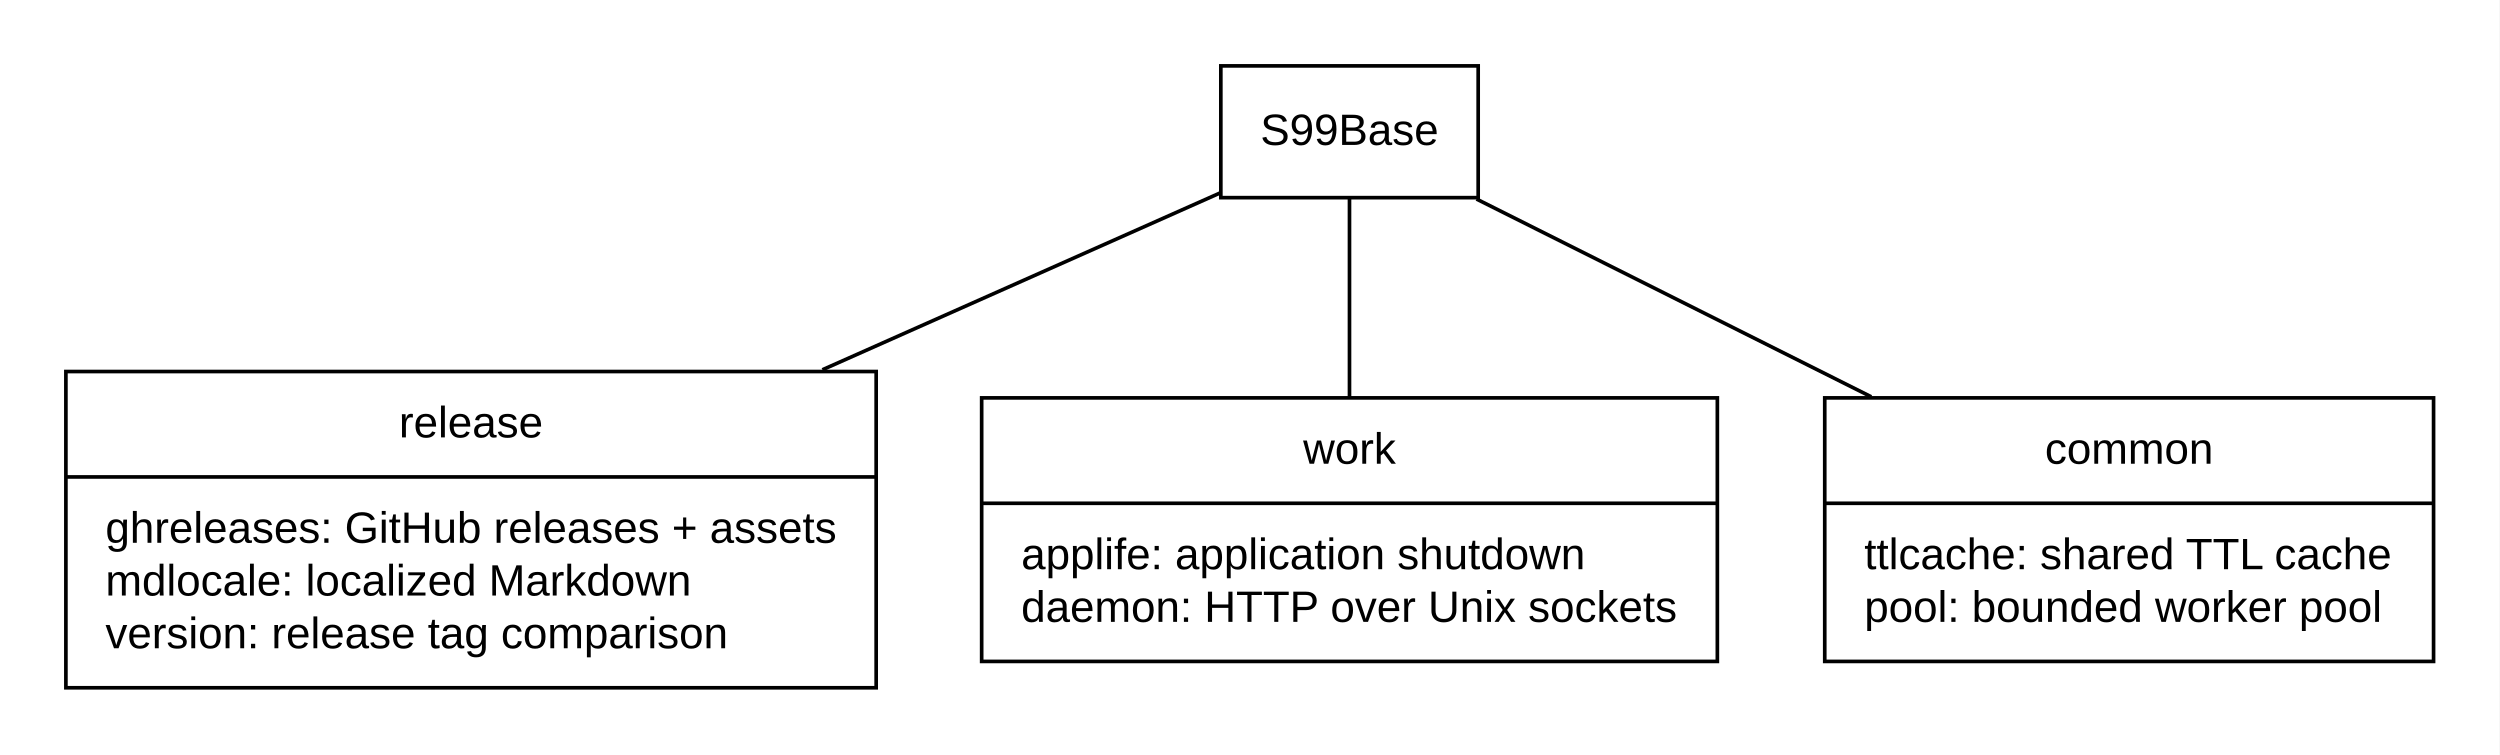
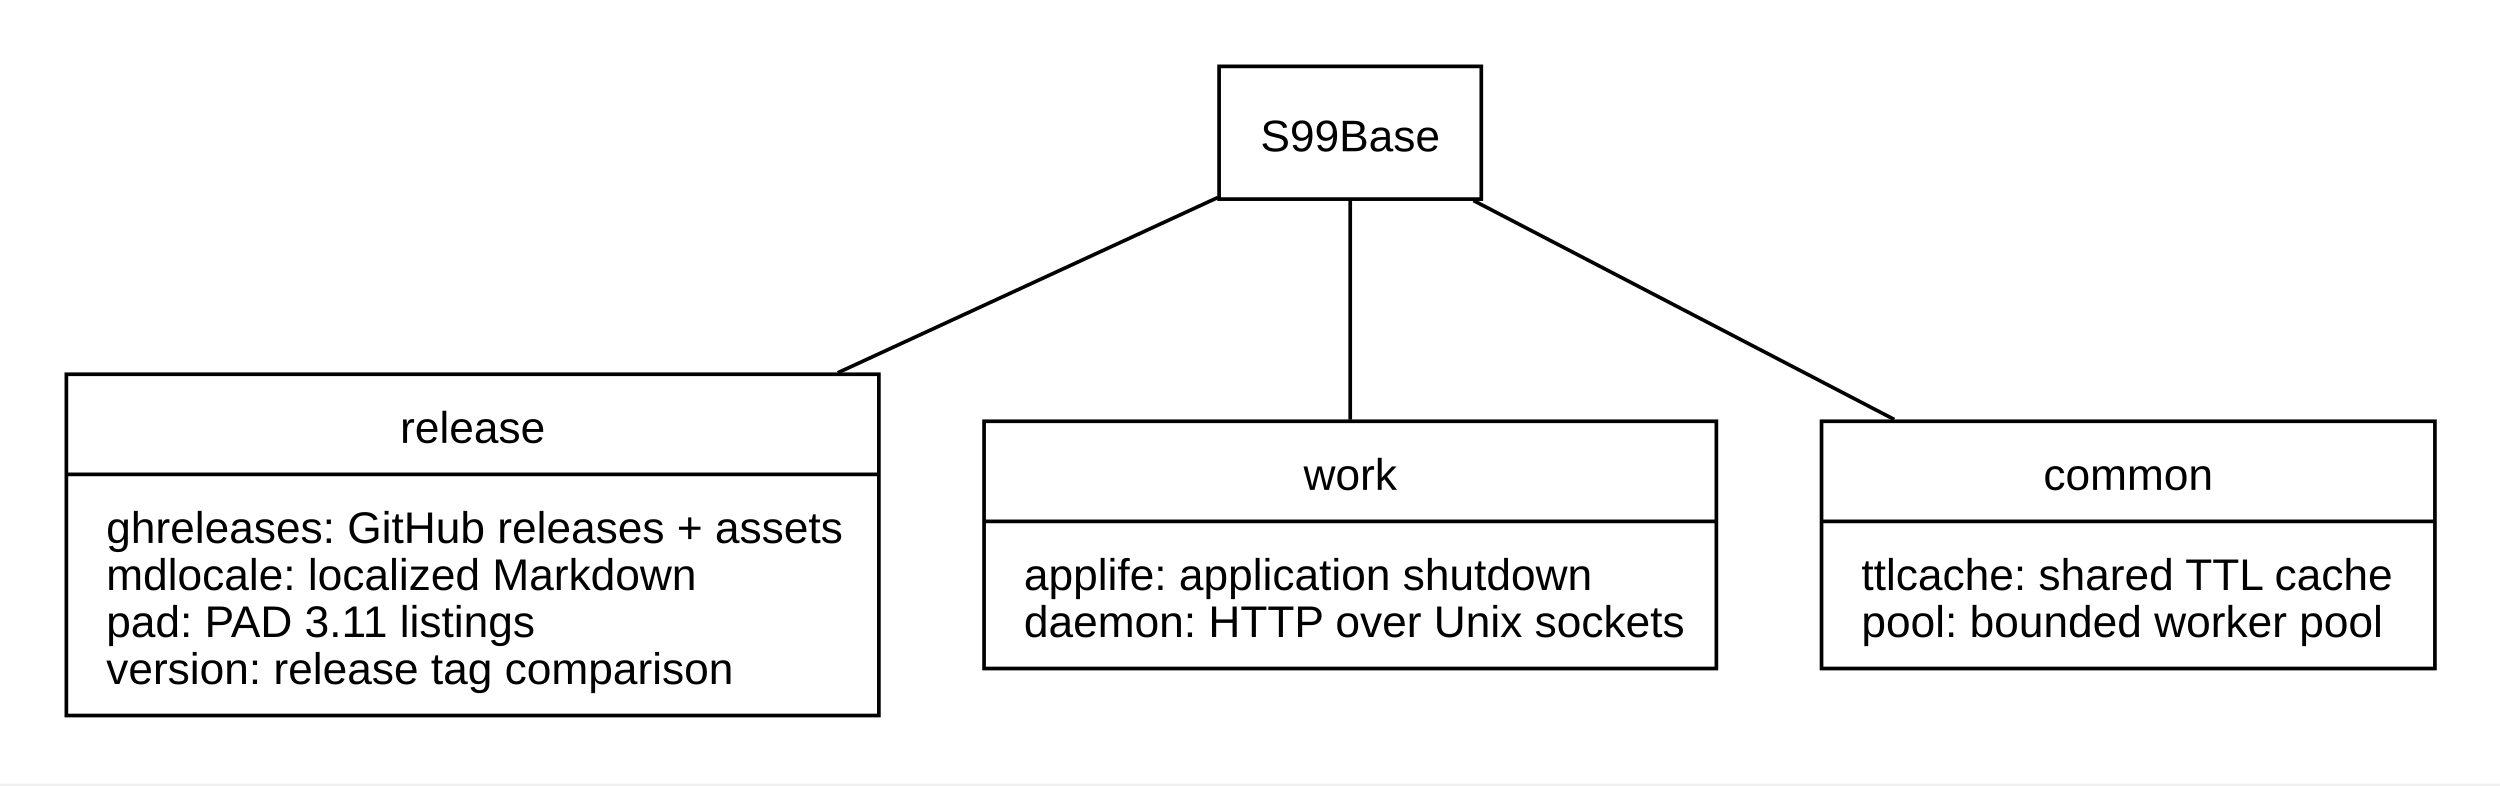
- <svg xmlns="http://www.w3.org/2000/svg" width="683pt" height="206pt" viewBox="0.00 0.00 683.00 206.00">
-   <g id="graph0" class="graph" transform="scale(1 1) rotate(0) translate(18 188.4)">
-     <polygon fill="white" stroke="none" points="-18,18 -18,-188.4 664.85,-188.4 664.85,18 -18,18" />
+ <svg xmlns="http://www.w3.org/2000/svg" width="678pt" height="213pt" viewBox="0.00 0.00 678.00 213.00">
+   <g id="graph0" class="graph" transform="scale(1 1) rotate(0) translate(18 194.55)">
+     <polygon fill="white" stroke="none" points="-18,18 -18,-194.55 660.35,-194.55 660.35,18 -18,18" />
    <g id="node1" class="node">
-       <polygon fill="none" stroke="black" points="385.84,-170.4 315.53,-170.4 315.53,-134.4 385.84,-134.4 385.84,-170.4" />
-       <text xml:space="preserve" text-anchor="middle" x="350.68" y="-148.8" font-family="Arial" font-size="12.00">S99Base</text>
+       <polygon fill="none" stroke="black" points="383.73,-176.55 312.62,-176.55 312.62,-140.55 383.73,-140.55 383.73,-176.55" />
+       <text xml:space="preserve" text-anchor="middle" x="348.18" y="-153.53" font-family="Arial" font-size="12.00">S99Base</text>
    </g>
    <g id="node2" class="node">
-       <polygon fill="none" stroke="black" points="0,-0.5 0,-86.9 221.37,-86.9 221.37,-0.5 0,-0.5" />
-       <text xml:space="preserve" text-anchor="middle" x="110.68" y="-68.9" font-family="Arial" font-size="12.00">release</text>
-       <polyline fill="none" stroke="black" points="0,-58.1 221.37,-58.1" />
-       <text xml:space="preserve" text-anchor="start" x="10.8" y="-40.1" font-family="Arial" font-size="12.00">ghreleases: GitHub releases + assets</text>
-       <text xml:space="preserve" text-anchor="start" x="10.8" y="-25.7" font-family="Arial" font-size="12.00">mdlocale: localized Markdown</text>
-       <text xml:space="preserve" text-anchor="start" x="10.8" y="-11.3" font-family="Arial" font-size="12.00">version: release tag comparison</text>
+       <polygon fill="none" stroke="black" points="0,-0.5 0,-93.05 220.35,-93.05 220.35,-0.5 0,-0.5" />
+       <text xml:space="preserve" text-anchor="middle" x="110.18" y="-74.45" font-family="Arial" font-size="12.00">release</text>
+       <polyline fill="none" stroke="black" points="0,-65.9 220.35,-65.9" />
+       <text xml:space="preserve" text-anchor="start" x="10.8" y="-47.3" font-family="Arial" font-size="12.00">ghreleases: GitHub releases + assets</text>
+       <text xml:space="preserve" text-anchor="start" x="10.8" y="-34.55" font-family="Arial" font-size="12.00">mdlocale: localized Markdown</text>
+       <text xml:space="preserve" text-anchor="start" x="10.8" y="-21.8" font-family="Arial" font-size="12.00">pad: PAD 3.11 listings</text>
+       <text xml:space="preserve" text-anchor="start" x="10.8" y="-9.05" font-family="Arial" font-size="12.00">version: release tag comparison</text>
    </g>
    <g id="edge1" class="edge">
-       <path fill="none" stroke="black" d="M315.27,-135.66C286.65,-122.93 244.97,-104.4 206.68,-87.38" />
+       <path fill="none" stroke="black" d="M312.29,-141C284.89,-128.36 245.74,-110.3 209.19,-93.45" />
    </g>
    <g id="node3" class="node">
-       <polygon fill="none" stroke="black" points="250.19,-7.7 250.19,-79.7 451.18,-79.7 451.18,-7.7 250.19,-7.7" />
-       <text xml:space="preserve" text-anchor="middle" x="350.68" y="-61.7" font-family="Arial" font-size="12.00">work</text>
-       <polyline fill="none" stroke="black" points="250.19,-50.9 451.18,-50.9" />
-       <text xml:space="preserve" text-anchor="start" x="260.99" y="-32.9" font-family="Arial" font-size="12.00">applife: application shutdown</text>
-       <text xml:space="preserve" text-anchor="start" x="260.99" y="-18.5" font-family="Arial" font-size="12.00">daemon: HTTP over Unix sockets</text>
+       <polygon fill="none" stroke="black" points="248.88,-13.25 248.88,-80.3 447.48,-80.3 447.48,-13.25 248.88,-13.25" />
+       <text xml:space="preserve" text-anchor="middle" x="348.18" y="-61.7" font-family="Arial" font-size="12.00">work</text>
+       <polyline fill="none" stroke="black" points="248.88,-53.15 447.48,-53.15" />
+       <text xml:space="preserve" text-anchor="start" x="259.68" y="-34.55" font-family="Arial" font-size="12.00">applife: application shutdown</text>
+       <text xml:space="preserve" text-anchor="start" x="259.68" y="-21.8" font-family="Arial" font-size="12.00">daemon: HTTP over Unix sockets</text>
    </g>
    <g id="edge2" class="edge">
-       <path fill="none" stroke="black" d="M350.68,-134.26C350.68,-119.65 350.68,-98.18 350.68,-79.92" />
+       <path fill="none" stroke="black" d="M348.18,-140.4C348.18,-124.48 348.18,-100.35 348.18,-80.71" />
    </g>
    <g id="node4" class="node">
-       <polygon fill="none" stroke="black" points="480.52,-7.7 480.52,-79.7 646.85,-79.7 646.85,-7.7 480.52,-7.7" />
-       <text xml:space="preserve" text-anchor="middle" x="563.68" y="-61.7" font-family="Arial" font-size="12.00">common</text>
-       <polyline fill="none" stroke="black" points="480.52,-50.9 646.85,-50.9" />
-       <text xml:space="preserve" text-anchor="start" x="491.32" y="-32.9" font-family="Arial" font-size="12.00">ttlcache: shared TTL cache</text>
-       <text xml:space="preserve" text-anchor="start" x="491.32" y="-18.5" font-family="Arial" font-size="12.00">pool: bounded worker pool</text>
+       <polygon fill="none" stroke="black" points="476,-13.25 476,-80.3 642.35,-80.3 642.35,-13.25 476,-13.25" />
+       <text xml:space="preserve" text-anchor="middle" x="559.17" y="-61.7" font-family="Arial" font-size="12.00">common</text>
+       <polyline fill="none" stroke="black" points="476,-53.15 642.35,-53.15" />
+       <text xml:space="preserve" text-anchor="start" x="486.8" y="-34.55" font-family="Arial" font-size="12.00">ttlcache: shared TTL cache</text>
+       <text xml:space="preserve" text-anchor="start" x="486.8" y="-21.8" font-family="Arial" font-size="12.00">pool: bounded worker pool</text>
    </g>
    <g id="edge3" class="edge">
-       <path fill="none" stroke="black" d="M385.38,-134.02C414.5,-119.43 457.02,-98.13 493.23,-79.99" />
+       <path fill="none" stroke="black" d="M381.61,-140.16C412.17,-124.26 458.19,-100.32 495.72,-80.79" />
    </g>
  </g>
</svg>
